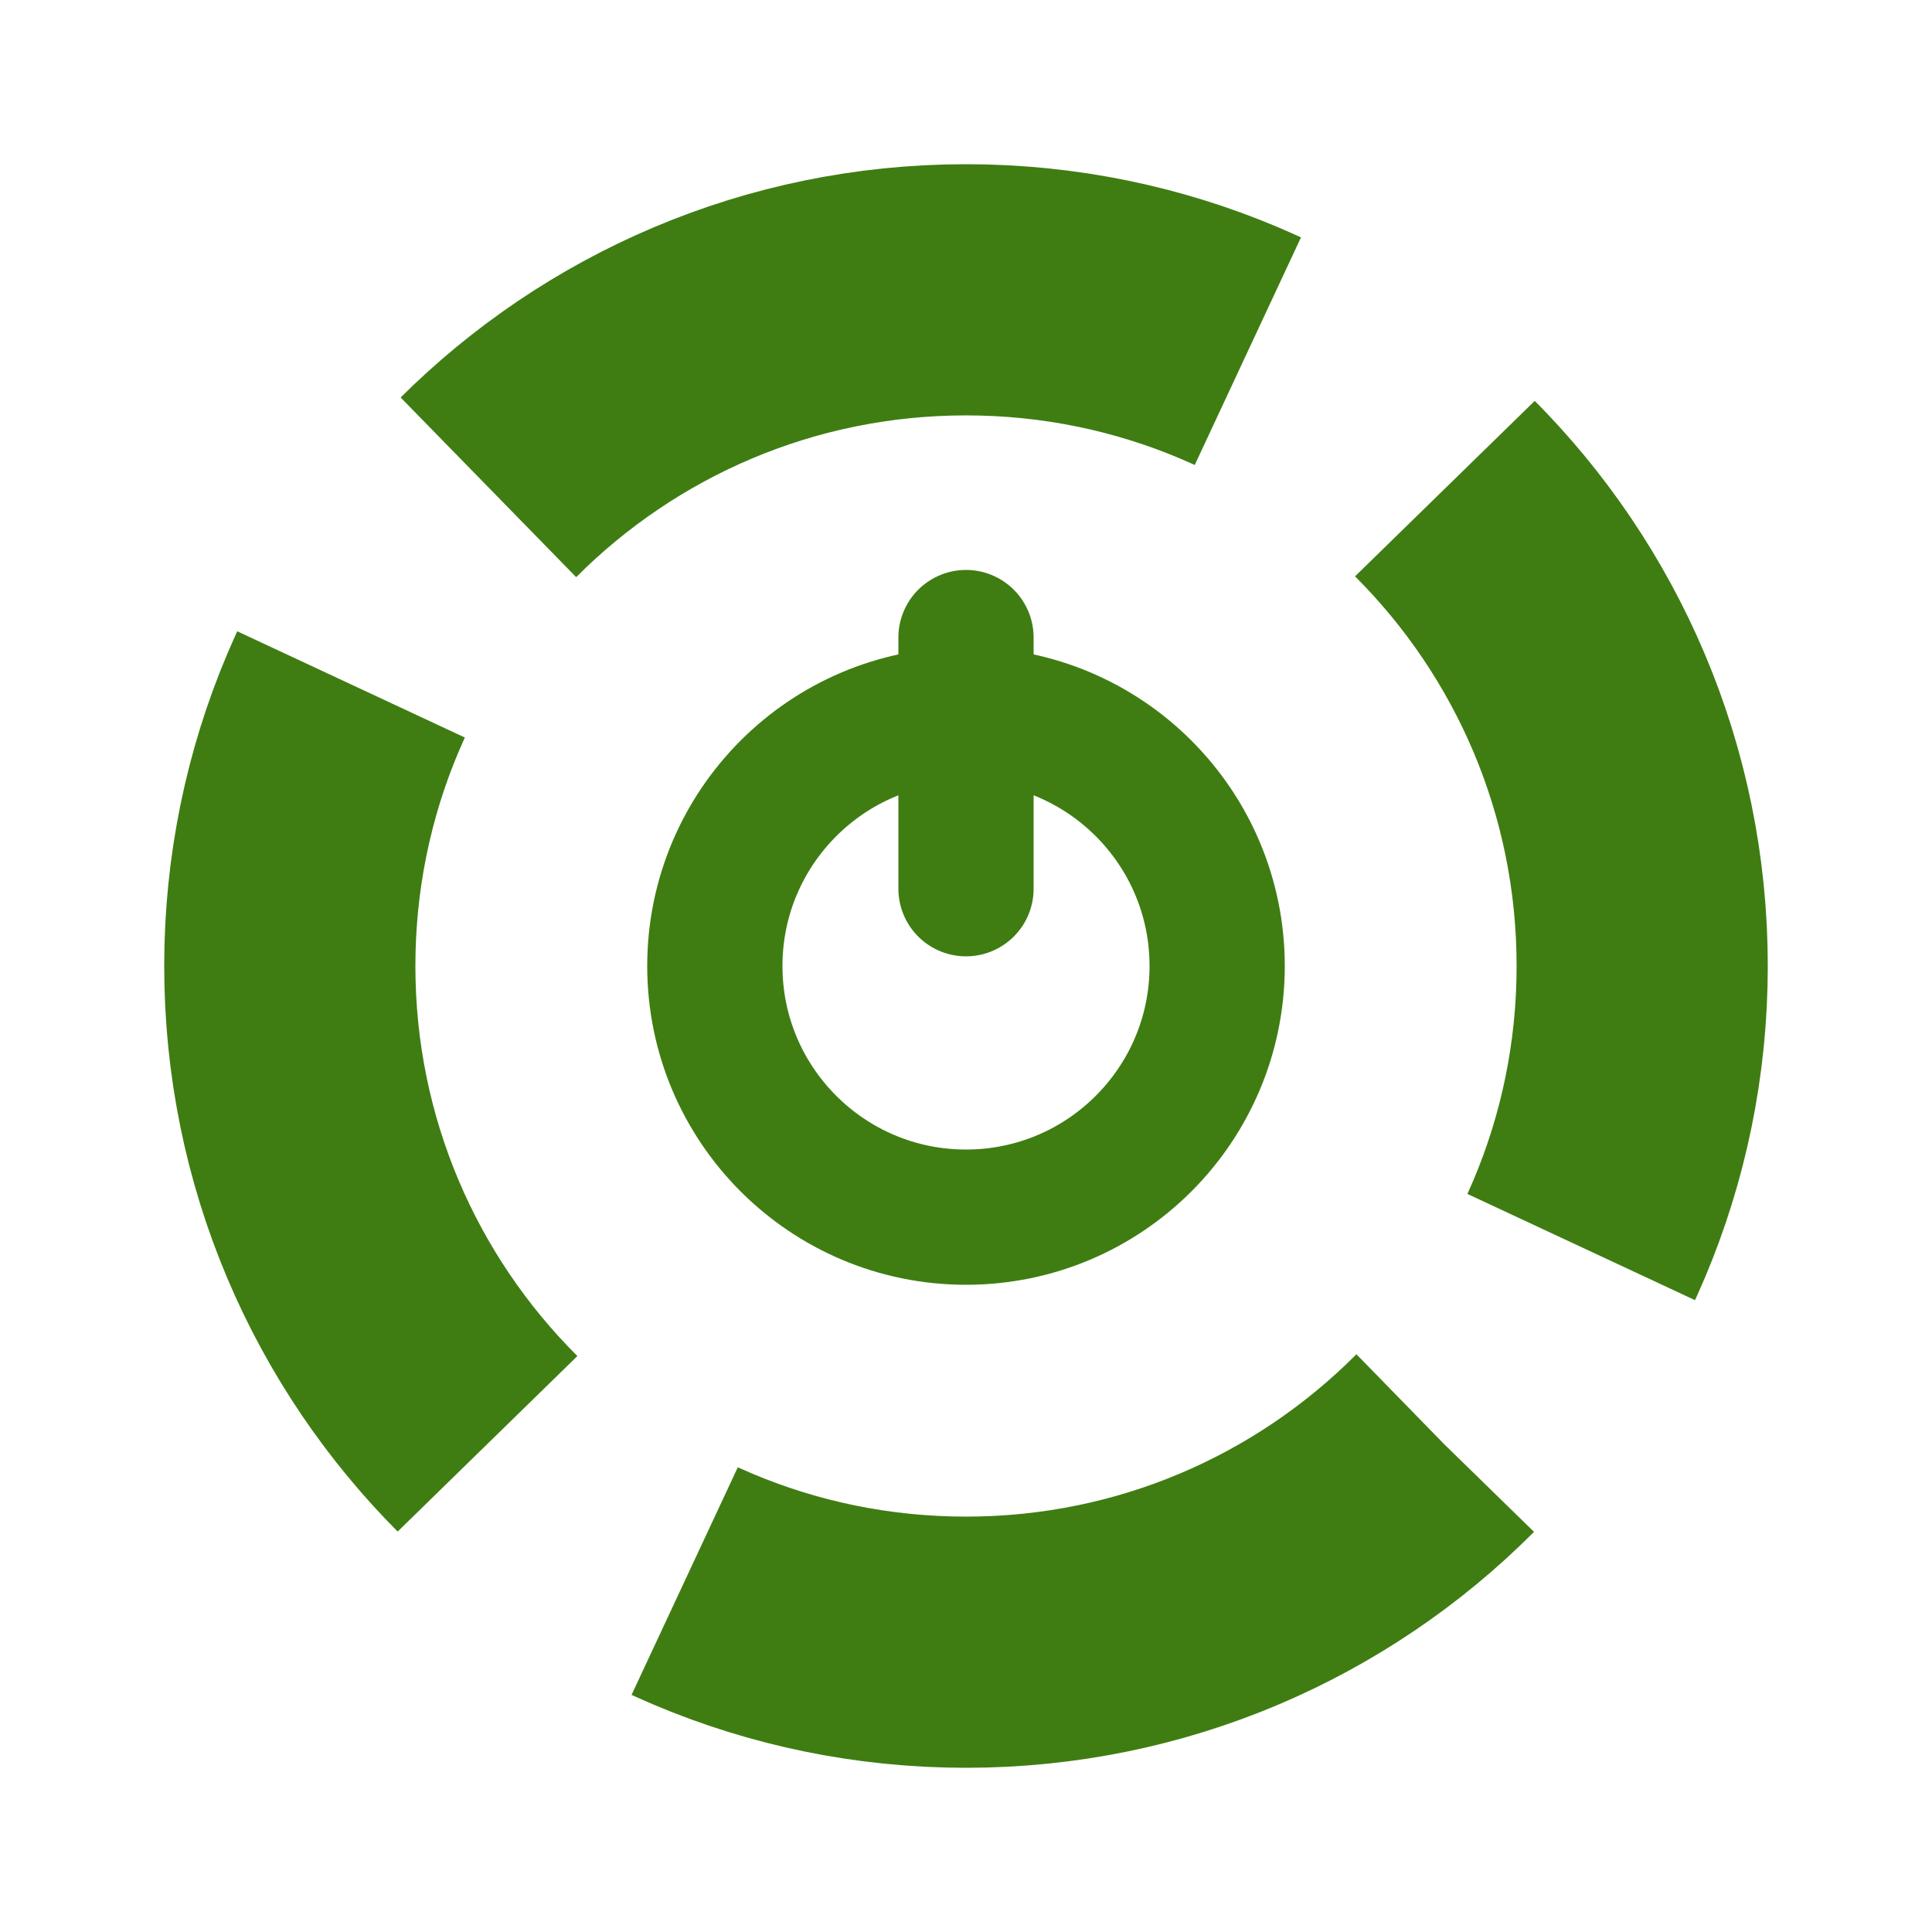
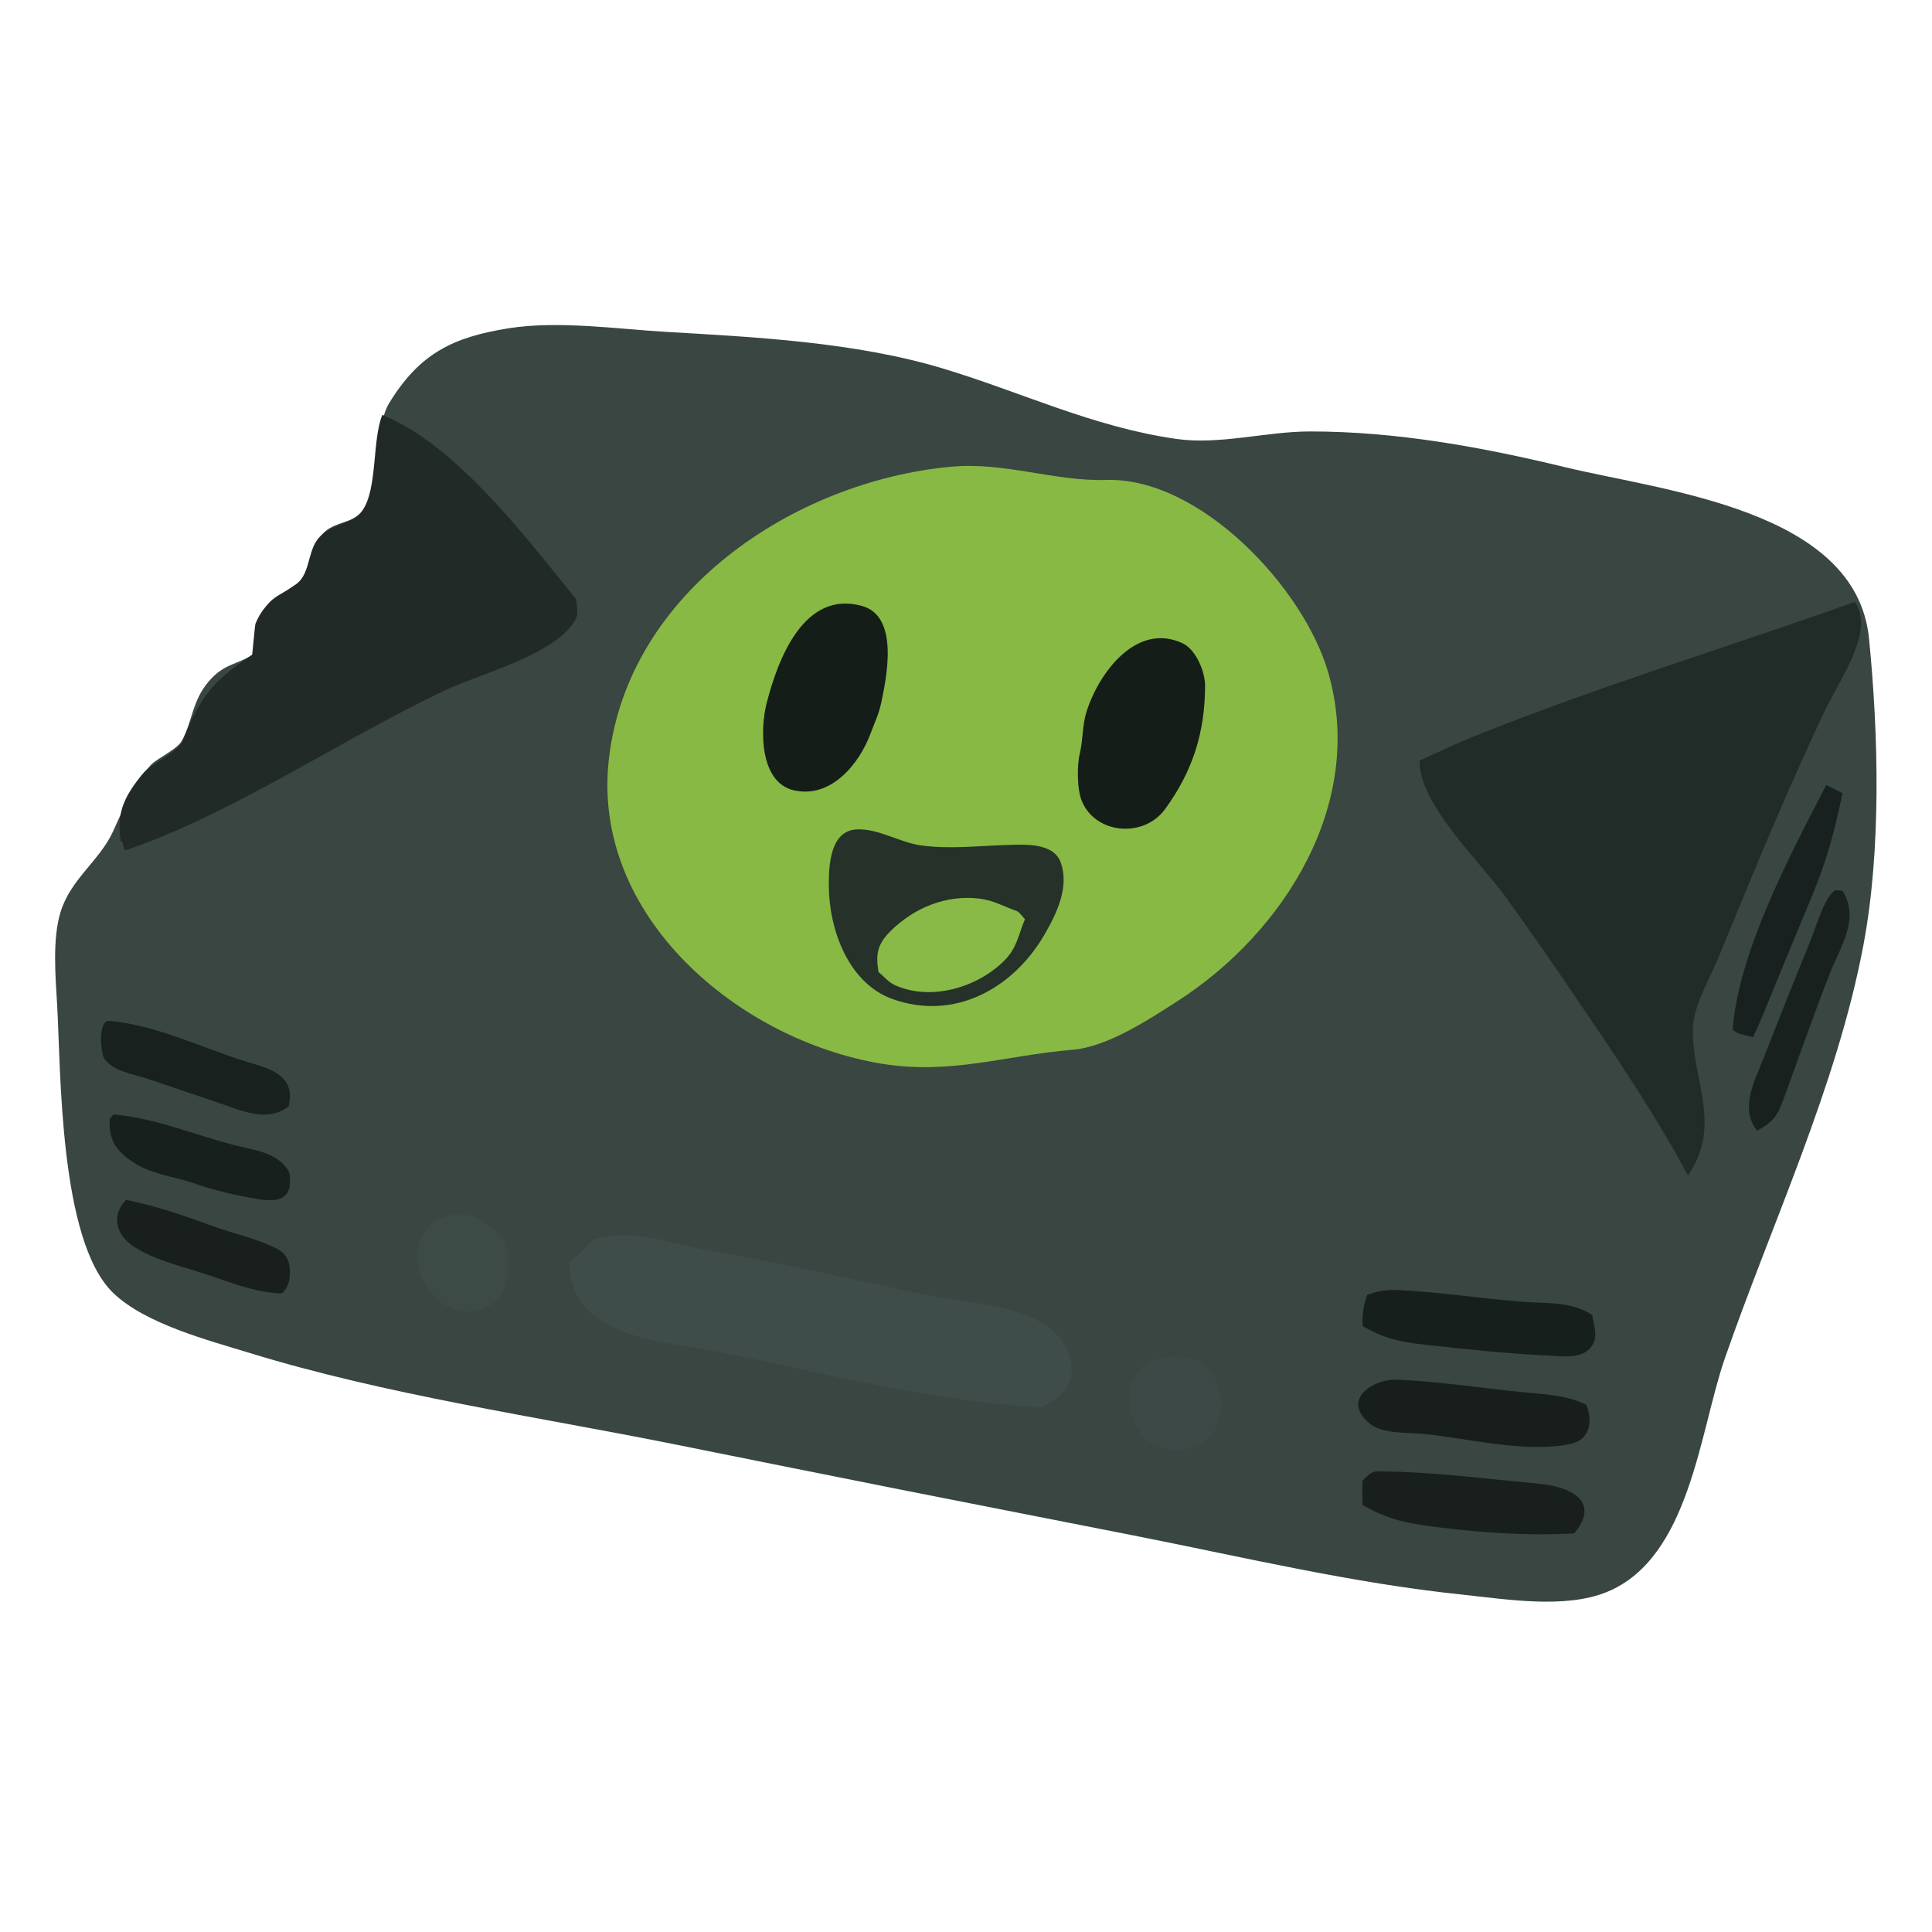
- <svg xmlns="http://www.w3.org/2000/svg" viewBox="0 0 20 20">
-   <circle cx="10" cy="10" r="7" fill="none" stroke="#3f7d12" stroke-width="2.6" stroke-dasharray="8.5 2.5" stroke-dashoffset="5.5" />
-   <circle cx="10" cy="10" r="2.6" fill="none" stroke="#3f7d12" stroke-width="1.4" />
-   <path d="M10 6.6v2.6" stroke="#3f7d12" stroke-width="1.4" stroke-linecap="round" />
+ <svg xmlns="http://www.w3.org/2000/svg" version="1.1" width="475" height="475" shape-rendering="geometricPrecision" viewBox="0 0 475 475" role="img" aria-label="Duke A (light): faithful mockup trace">
+   <path d="M0.000 0.000 C12.031 -1.921 27.054 0.218 38.423 0.883 C60.363 2.165 85.005 3.391 106.470 9.831 C126.074 15.712 143.308 24.204 163.965 27.200 C174.715 28.759 186.198 25.379 196.955 25.376 C218.093 25.371 239.120 29.191 259.629 34.154 C284.030 40.058 331.243 44.607 334.391 76.293 C336.752 100.053 337.410 128.332 333.012 151.671 C326.494 186.268 310.410 220.238 298.933 253.299 C292.721 271.191 290.396 302.263 270.018 310.674 C259.627 314.962 245.002 312.455 234.408 311.354 C207.594 308.567 181.141 302.268 154.715 297.036 C135.757 293.283 116.785 289.604 97.829 285.840 C78.874 282.076 59.928 278.264 40.982 274.452 C6.710 267.556 -30.179 262.269 -63.841 251.910 C-73.819 248.839 -89.416 244.811 -97.323 237.155 C-110.597 224.302 -110.150 182.380 -111.083 166.250 C-111.480 159.390 -112.290 150.167 -110.221 143.485 C-107.722 135.411 -100.713 130.987 -97.375 123.801 C-94.566 117.753 -92.666 112.463 -88.070 107.398 C-86.608 105.786 -81.598 103.604 -80.417 101.429 C-77.736 96.491 -77.933 91.656 -73.783 86.808 C-69.974 82.356 -66.850 82.779 -63.125 80.301 C-62.753 80.054 -60.876 69.975 -59.458 68.082 C-57.066 64.889 -53.293 64.730 -51.062 61.894 C-48.150 58.192 -49.115 53.345 -45.104 49.891 C-42.603 47.739 -38.612 47.752 -36.492 45.516 C-31.694 40.458 -33.087 24.398 -29.526 18.538 C-21.893 5.977 -13.479 2.152 0.000 0.000 Z" fill="#394642" transform="translate(125.125,80.69922)" />
+   <path d="M0.000 0.000 C22.936 -0.707 48.504 26.377 54.568 47.376 C63.807 79.369 43.837 111.249 17.441 128.176 C10.504 132.625 0.296 139.392 -8.307 140.099 C-24.740 141.449 -38.313 146.339 -55.353 143.505 C-90.418 137.674 -126.658 107.278 -122.312 68.701 C-117.675 27.545 -76.806 0.400 -38.341 -3.240 C-24.989 -4.503 -12.743 0.393 0.000 0.000 Z" fill="#88B944" transform="translate(272,118)" />
+   <path d="M0.000 0.000 C5.116 7.062 -3.679 18.987 -7.401 26.837 C-16.790 46.637 -25.182 67.153 -33.508 87.428 C-35.643 92.628 -39.674 99.277 -39.796 104.935 C-40.067 117.499 -32.425 128.559 -41.000 141.000 C-48.189 127.538 -56.624 114.873 -65.176 102.251 C-69.040 96.549 -72.902 90.846 -76.843 85.196 C-79.824 80.922 -82.845 76.677 -85.877 72.439 C-91.825 64.125 -107.102 49.845 -107.000 39.000 C-102.289 36.857 -97.686 34.685 -92.872 32.757 C-62.487 20.584 -30.810 10.980 0.000 0.000 Z" fill="#212B27" transform="translate(456,148)" />
+   <path d="M0.000 0.000 C18.334 7.465 35.381 30.249 47.634 45.300 C47.731 46.812 48.359 48.555 47.571 50.144 C43.359 58.641 23.588 63.916 16.245 67.337 C-9.180 79.182 -36.575 98.037 -63.000 107.000 C-63.803 107.272 -63.530 104.561 -64.333 104.834 C-65.327 97.935 -63.692 94.132 -58.996 88.340 C-56.761 85.584 -50.184 83.037 -49.000 80.000 C-44.682 68.919 -41.329 65.205 -32.000 59.000 C-31.967 58.978 -31.330 51.679 -31.193 51.349 C-28.835 45.643 -25.424 44.630 -21.173 41.602 C-17.940 39.298 -18.331 34.173 -16.188 30.986 C-13.252 26.620 -7.438 27.207 -4.859 23.459 C-1.162 18.087 -2.517 6.130 0.000 0.000 Z" fill="#222A27" transform="translate(94,102)" />
+   <path d="M0.000 0.000 C18.163 3.052 36.167 7.383 54.222 11.031 C63.458 12.897 76.518 13.353 84.216 19.152 C89.115 22.842 92.247 31.157 86.390 35.960 C84.998 37.102 83.593 37.679 82.086 38.605 C55.918 37.243 30.094 30.475 4.331 25.266 C-10.672 22.233 -34.151 21.999 -33.914 2.605 C-31.111 1.814 -29.882 -2.048 -27.079 -2.839 C-17.736 -5.475 -9.113 -1.531 0.000 0.000 Z" fill="#3F4D4A" transform="translate(173.9141,307.3945)" />
+   <path d="M0.000 0.000 C5.222 -0.268 10.617 3.197 15.692 3.918 C22.762 4.921 30.032 4.018 37.145 3.828 C41.346 3.715 48.477 3.211 50.199 8.230 C52.245 14.194 49.274 20.430 46.289 25.649 C38.620 39.056 24.082 47.161 8.831 41.718 C-2.102 37.816 -6.792 24.529 -6.854 13.928 C-6.884 8.898 -6.572 0.337 0.000 0.000 Z" fill="#253129" transform="translate(210.6289,203.918)" />
+   <path d="M0.000 0.000 C3.412 1.571 5.621 7.088 5.598 10.582 C5.522 22.089 2.543 31.455 -4.215 40.770 C-9.442 47.975 -21.268 47.015 -24.688 38.875 C-25.887 36.021 -25.951 30.204 -25.195 27.061 C-24.378 23.666 -24.626 20.220 -23.540 16.802 C-20.523 7.299 -11.305 -5.206 0.000 0.000 Z" fill="#151D19" transform="translate(290.6875,158.125)" />
+   <path d="M0.000 0.000 C9.186 2.610 5.892 17.823 4.682 23.674 C4.080 26.584 3.064 28.554 2.040 31.324 C-0.725 38.799 -7.670 47.383 -16.800 45.310 C-25.286 43.383 -25.127 30.269 -23.554 24.051 C-20.806 13.181 -14.357 -4.079 0.000 0.000 Z" fill="#151D19" transform="translate(212,149)" />
+   <path d="M0.000 0.000 C10.245 0.451 20.501 2.137 30.735 2.884 C36.947 3.337 42.406 2.760 47.588 6.112 C48.077 9.037 49.306 11.921 46.915 14.439 C44.537 16.942 39.828 16.237 36.585 16.082 C26.360 15.592 16.220 14.496 6.051 13.369 C0.277 12.730 -3.800 11.841 -8.875 8.812 C-8.956 5.536 -8.690 4.162 -7.715 1.113 C-4.681 0.175 -3.296 -0.145 0.000 0.000 Z" fill="#171F1C" transform="translate(343.875,317.1875)" />
+   <path d="M0.000 0.000 C13.338 0.085 26.676 1.835 39.950 3.092 C47.962 3.850 54.747 7.709 48.316 15.257 C37.211 15.884 26.260 15.137 15.199 13.787 C7.531 12.851 2.626 11.930 -3.684 8.257 C-3.785 6.207 -3.785 4.307 -3.684 2.257 C-2.527 1.275 -1.687 -0.011 0.000 0.000 Z" fill="#181F1D" transform="translate(338.6841,361.7432)" />
+   <path d="M0.000 0.000 C10.340 0.467 20.736 2.076 31.036 3.105 C36.455 3.646 41.620 3.787 46.511 6.184 C48.178 10.348 47.421 14.847 42.484 15.850 C31.470 18.088 17.039 14.358 6.446 13.344 C2.631 12.979 -3.614 13.380 -6.735 10.804 C-13.953 4.848 -5.677 -0.256 0.000 0.000 Z" fill="#171E1C" transform="translate(343.4922,339.1953)" />
+   <path d="M0.000 0.000 C0.646 0.228 1.506 1.506 2.000 2.000 C0.317 5.888 0.167 8.899 -3.080 12.168 C-9.579 18.710 -20.982 22.232 -29.921 18.233 C-31.643 17.462 -32.577 16.128 -34.000 15.000 C-34.697 10.853 -34.457 8.269 -31.028 4.889 C-25.244 -0.812 -17.361 -4.091 -9.132 -3.063 C-5.737 -2.639 -3.140 -1.109 0.000 0.000 Z" fill="#89B946" transform="translate(250,224)" />
+   <path d="M0.000 0.000 C11.392 1.061 22.170 6.413 32.999 9.850 C37.603 11.311 44.330 12.461 44.281 18.594 C44.275 19.409 44.094 20.194 44.000 21.000 C38.601 25.166 32.174 21.964 26.171 19.939 C20.570 18.050 14.966 16.166 9.372 14.255 C6.111 13.141 0.290 12.349 -1.513 8.945 C-2.151 7.740 -3.052 -0.284 0.000 0.000 Z" fill="#19211E" transform="translate(27,251)" />
+   <path d="M0.000 0.000 C10.380 0.969 19.451 4.876 29.459 7.506 C34.262 8.769 40.172 9.181 43.000 14.000 C43.319 14.543 43.281 15.939 43.281 16.594 C43.281 23.423 34.929 20.621 30.836 19.950 C29.955 19.806 29.093 19.567 28.221 19.379 C26.564 19.022 24.671 18.455 23.039 18.003 C15.704 15.971 25.226 18.474 17.854 16.354 C14.252 15.318 9.035 14.338 5.758 12.378 C0.912 9.479 -1.438 6.593 -1.000 1.000 C-0.859 0.859 -0.169 -0.016 0.000 0.000 Z" fill="#18201E" transform="translate(28,274)" />
+   <path d="M0.000 0.000 C7.544 1.520 14.499 3.955 21.703 6.586 C26.731 8.422 32.909 9.672 37.596 12.311 C40.292 13.829 40.590 17.099 40.062 20.004 C39.969 20.514 38.949 23.035 38.000 23.000 C31.578 22.765 25.706 20.274 19.693 18.299 C13.780 16.357 7.160 14.879 1.933 11.515 C-2.526 8.645 -3.732 3.732 0.000 0.000 Z" fill="#181F1D" transform="translate(31,295)" />
+   <path d="M0.000 0.000 C1.333 0.667 2.667 1.333 4.000 2.000 C2.181 10.887 0.038 18.820 -3.484 27.240 C-7.478 36.788 -11.408 46.360 -15.320 55.941 C-16.157 57.991 -17.046 60.001 -18.000 62.000 C-19.176 61.698 -20.358 61.395 -21.531 61.094 C-21.774 60.913 -23.031 60.400 -23.000 60.000 C-21.521 40.704 -8.322 16.125 0.000 0.000 Z" fill="#18211F" transform="translate(449,193)" />
+   <path d="M0.000 0.000 C2.243 0.723 6.948 3.828 8.000 6.000 C9.236 8.553 9.267 13.047 8.707 15.770 C7.520 21.534 1.829 24.780 -3.902 23.046 C-10.499 21.051 -14.418 14.038 -13.072 7.320 C-11.911 1.529 -5.572 -1.797 0.000 0.000 Z" fill="#3D4B47" transform="translate(116,299)" />
+   <path d="M0.000 0.000 C5.798 1.273 8.113 9.482 6.872 14.340 C5.296 20.509 0.364 23.161 -5.777 22.316 C-10.866 21.616 -14.588 17.251 -15.127 12.187 C-15.318 10.389 -15.796 7.723 -15.000 6.000 C-12.103 -0.267 -6.319 -1.387 0.000 0.000 Z" fill="#3C4946" transform="translate(293,334)" />
+   <path d="M0.000 0.000 C0.292 -0.218 1.616 0.000 2.000 0.000 C6.309 7.020 1.507 13.630 -1.191 20.521 C-5.199 30.755 -8.804 41.143 -12.586 51.462 C-14.006 55.337 -15.211 56.975 -19.000 59.000 C-23.254 53.520 -19.819 47.270 -17.477 41.318 C-13.669 31.637 -9.865 21.951 -5.887 12.339 C-4.754 9.603 -2.633 1.970 0.000 0.000 Z" fill="#18211E" transform="translate(451,219)" />
</svg>
